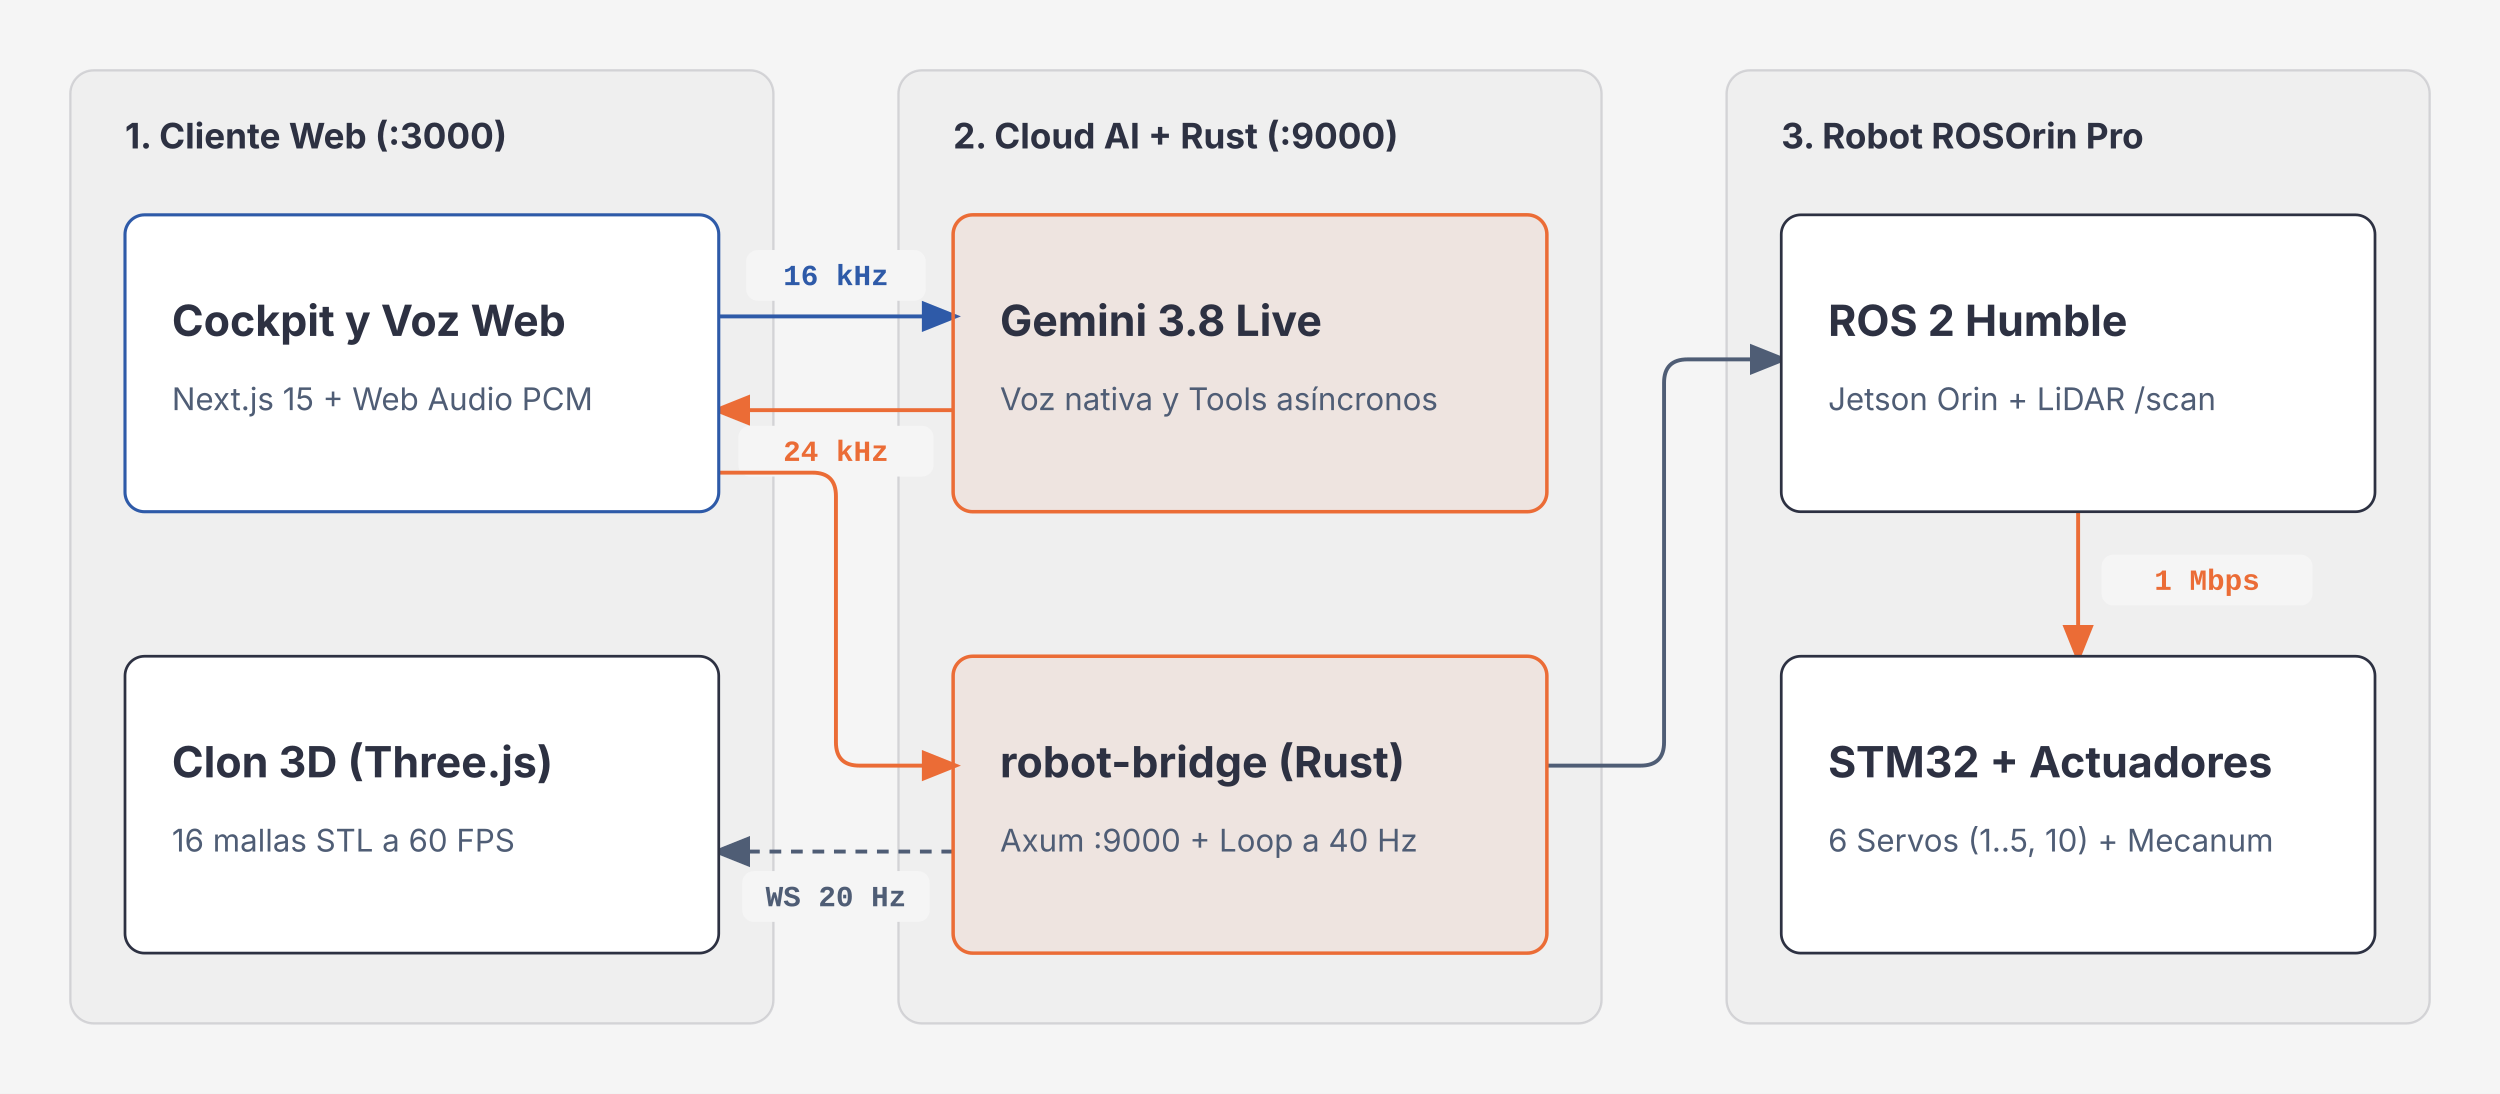
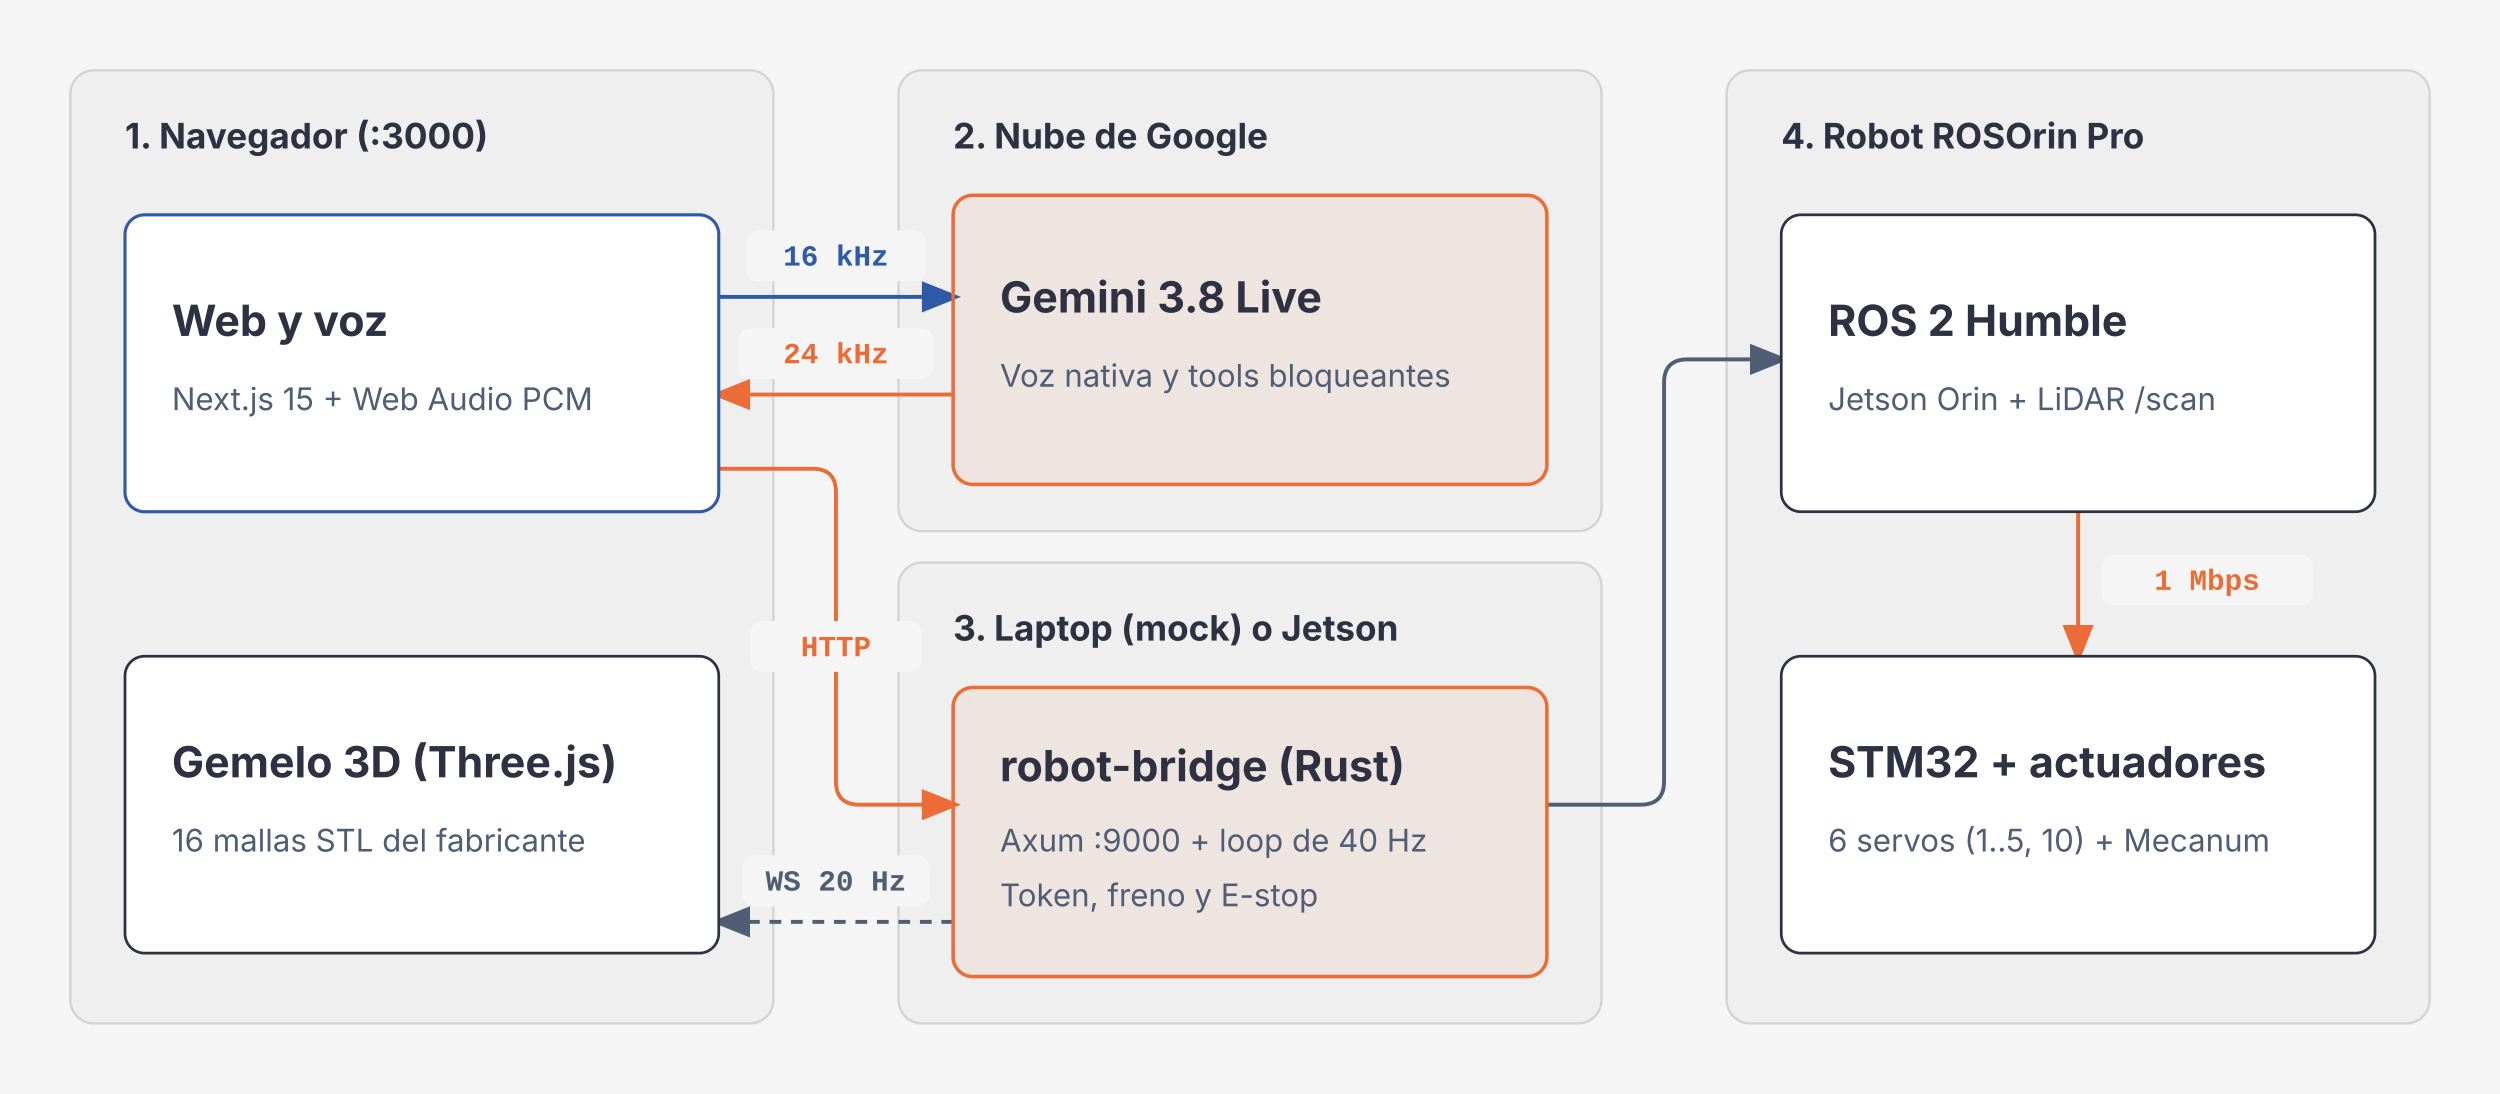
<svg xmlns="http://www.w3.org/2000/svg" viewBox="0 0 1280 560" role="img" aria-labelledby="rosorin-arch-title rosorin-arch-desc" id="architecture-root">
  <defs>
    <style>
      #architecture-root {
        font-family: 'Inter', -apple-system, BlinkMacSystemFont, 'Segoe UI', sans-serif;
        color: #2d3142;
      }
      .mono {
        font-family: 'SFMono-Regular', Consolas, 'Liberation Mono', monospace;
      }
    </style>
    <marker id="arch-arrow" markerWidth="10" markerHeight="8" refX="8" refY="4" orient="auto">
      <polygon points="0 0, 10 4, 0 8" fill="#4f5d75" />
    </marker>
    <marker id="arch-arrow-accent" markerWidth="10" markerHeight="8" refX="8" refY="4" orient="auto">
      <polygon points="0 0, 10 4, 0 8" fill="#eb6c36" />
    </marker>
    <marker id="arch-arrow-blue" markerWidth="10" markerHeight="8" refX="8" refY="4" orient="auto">
      <polygon points="0 0, 10 4, 0 8" fill="#2e5aa8" />
    </marker>
  </defs>
  <rect width="100%" height="100%" fill="#f5f5f5" />
  <rect x="36" y="36" width="360" height="488" rx="12" fill="#2d3142" fill-opacity="0.03" stroke="#2d3142" stroke-opacity="0.16" stroke-width="1.2" />
-   <text x="64" y="76" fill="#2d3142" font-size="18" font-weight="700">1. Cliente Web (:3000)</text>
-   <rect x="460" y="36" width="360" height="488" rx="12" fill="#2d3142" fill-opacity="0.03" stroke="#2d3142" stroke-opacity="0.16" stroke-width="1.2" />
-   <text x="488" y="76" fill="#2d3142" font-size="18" font-weight="700">2. Cloud AI + Rust (:9000)</text>
+   <text x="64" y="76" fill="#2d3142" font-size="18" font-weight="700">1. Navegador (:3000)</text>
+   <rect x="460" y="36" width="360" height="236" rx="12" fill="#2d3142" fill-opacity="0.03" stroke="#2d3142" stroke-opacity="0.16" stroke-width="1.2" />
+   <text x="488" y="76" fill="#2d3142" font-size="18" font-weight="700">2. Nube de Google</text>
+   <rect x="460" y="288" width="360" height="236" rx="12" fill="#2d3142" fill-opacity="0.03" stroke="#2d3142" stroke-opacity="0.16" stroke-width="1.2" />
+   <text x="488" y="328" fill="#2d3142" font-size="18" font-weight="700">3. Laptop (mock) o Jetson</text>
  <rect x="884" y="36" width="360" height="488" rx="12" fill="#2d3142" fill-opacity="0.03" stroke="#2d3142" stroke-opacity="0.16" stroke-width="1.2" />
-   <text x="912" y="76" fill="#2d3142" font-size="18" font-weight="700">3. Robot ROSOrin Pro</text>
-   <line x1="368" y1="162" x2="488" y2="162" stroke="#2e5aa8" stroke-width="2" marker-end="url(#arch-arrow-blue)" />
-   <rect x="382" y="128" width="92" height="26" rx="6" fill="#f5f5f5" />
-   <text x="428" y="146" fill="#2e5aa8" font-size="15" font-weight="700" class="mono" text-anchor="middle">16 kHz</text>
-   <line x1="488" y1="210" x2="368" y2="210" stroke="#eb6c36" stroke-width="2" marker-end="url(#arch-arrow-accent)" />
-   <rect x="378" y="218" width="100" height="26" rx="6" fill="#f5f5f5" />
-   <text x="428" y="236" fill="#eb6c36" font-size="15" font-weight="700" class="mono" text-anchor="middle">24 kHz</text>
-   <path d="M 368,242 H 416 Q 428,242 428,254 V 380 Q 428,392 440,392 H 488" fill="none" stroke="#eb6c36" stroke-width="2" marker-end="url(#arch-arrow-accent)" />
-   <line x1="488" y1="436" x2="368" y2="436" stroke="#4f5d75" stroke-width="2" stroke-dasharray="6,5" marker-end="url(#arch-arrow)" />
-   <rect x="380" y="446" width="96" height="26" rx="6" fill="#f5f5f5" />
-   <text x="428" y="464" fill="#4f5d75" font-size="15" font-weight="700" class="mono" text-anchor="middle">WS 20 Hz</text>
-   <path d="M 792,392 H 840 Q 852,392 852,380 V 196 Q 852,184 864,184 H 912" fill="none" stroke="#4f5d75" stroke-width="2" marker-end="url(#arch-arrow)" />
+   <text x="912" y="76" fill="#2d3142" font-size="18" font-weight="700">4. Robot ROSOrin Pro</text>
+   <rect x="382" y="118" width="92" height="26" rx="6" fill="#f5f5f5" />
+   <text x="428" y="136" fill="#2e5aa8" font-size="15" font-weight="700" class="mono" text-anchor="middle">16 kHz</text>
+   <line x1="368" y1="152" x2="488" y2="152" stroke="#2e5aa8" stroke-width="2" marker-end="url(#arch-arrow-blue)" />
+   <rect x="378" y="168" width="100" height="26" rx="6" fill="#f5f5f5" />
+   <text x="428" y="186" fill="#eb6c36" font-size="15" font-weight="700" class="mono" text-anchor="middle">24 kHz</text>
+   <line x1="488" y1="202" x2="368" y2="202" stroke="#eb6c36" stroke-width="2" marker-end="url(#arch-arrow-accent)" />
+   <path d="M 368,240 H 416 Q 428,240 428,252 V 400 Q 428,412 440,412 H 488" fill="none" stroke="#eb6c36" stroke-width="2" marker-end="url(#arch-arrow-accent)" />
+   <rect x="384" y="318" width="88" height="26" rx="6" fill="#f5f5f5" />
+   <text x="428" y="336" fill="#eb6c36" font-size="15" font-weight="700" class="mono" text-anchor="middle">HTTP</text>
+   <rect x="380" y="438" width="96" height="26" rx="6" fill="#f5f5f5" />
+   <text x="428" y="456" fill="#4f5d75" font-size="15" font-weight="700" class="mono" text-anchor="middle">WS 20 Hz</text>
+   <line x1="488" y1="472" x2="368" y2="472" stroke="#4f5d75" stroke-width="2" stroke-dasharray="6,5" marker-end="url(#arch-arrow)" />
+   <path d="M 792,412 H 840 Q 852,412 852,400 V 196 Q 852,184 864,184 H 912" fill="none" stroke="#4f5d75" stroke-width="2" marker-end="url(#arch-arrow)" />
  <line x1="1064" y1="262" x2="1064" y2="336" stroke="#eb6c36" stroke-width="2" marker-end="url(#arch-arrow-accent)" />
  <rect x="1076" y="284" width="108" height="26" rx="6" fill="#f5f5f5" />
  <text x="1130" y="302" fill="#eb6c36" font-size="15" font-weight="700" class="mono" text-anchor="middle">1 Mbps</text>
  <rect x="64" y="110" width="304" height="152" rx="10" fill="#ffffff" stroke="#2e5aa8" stroke-width="1.6" />
-   <text x="88" y="172" fill="#2d3142" font-size="22" font-weight="700">Cockpit y Voz Web</text>
+   <text x="88" y="172" fill="#2d3142" font-size="22" font-weight="700">Web y voz</text>
  <text x="88" y="210" fill="#4f5d75" font-size="16">Next.js 15 + Web Audio PCM</text>
  <rect x="64" y="336" width="304" height="152" rx="10" fill="#ffffff" stroke="#2d3142" stroke-width="1.4" />
-   <text x="88" y="398" fill="#2d3142" font-size="22" font-weight="700">Clon 3D (Three.js)</text>
-   <text x="88" y="436" fill="#4f5d75" font-size="16">16 mallas STL a 60 FPS</text>
-   <rect x="488" y="110" width="304" height="152" rx="10" fill="#eb6c36" fill-opacity="0.08" stroke="#eb6c36" stroke-width="1.8" />
-   <text x="512" y="172" fill="#2d3142" font-size="22" font-weight="700">Gemini 3.8 Live</text>
-   <text x="512" y="210" fill="#4f5d75" font-size="16">Voz nativa y Tools asíncronos</text>
-   <rect x="488" y="336" width="304" height="152" rx="10" fill="#eb6c36" fill-opacity="0.08" stroke="#eb6c36" stroke-width="1.8" />
-   <text x="512" y="398" fill="#2d3142" font-size="22" font-weight="700">robot-bridge (Rust)</text>
-   <text x="512" y="436" fill="#4f5d75" font-size="16">Axum :9000 + Loop a 40 Hz</text>
+   <text x="88" y="398" fill="#2d3142" font-size="22" font-weight="700">Gemelo 3D (Three.js)</text>
+   <text x="88" y="436" fill="#4f5d75" font-size="16">16 mallas STL del fabricante</text>
+   <rect x="488" y="100" width="304" height="148" rx="10" fill="#eb6c36" fill-opacity="0.08" stroke="#eb6c36" stroke-width="1.8" />
+   <text x="512" y="160" fill="#2d3142" font-size="22" font-weight="700">Gemini 3.8 Live</text>
+   <text x="512" y="198" fill="#4f5d75" font-size="16">Voz nativa y tools bloqueantes</text>
+   <rect x="488" y="352" width="304" height="148" rx="10" fill="#eb6c36" fill-opacity="0.08" stroke="#eb6c36" stroke-width="1.8" />
+   <text x="512" y="400" fill="#2d3142" font-size="22" font-weight="700">robot-bridge (Rust)</text>
+   <text x="512" y="436" fill="#4f5d75" font-size="16">Axum :9000 + loop de 40 Hz</text>
+   <text x="512" y="464" fill="#4f5d75" font-size="16">Token, freno y E-stop</text>
  <rect x="912" y="110" width="304" height="152" rx="10" fill="#ffffff" stroke="#2d3142" stroke-width="1.4" />
  <text x="936" y="172" fill="#2d3142" font-size="22" font-weight="700">ROS 2 Humble</text>
  <text x="936" y="210" fill="#4f5d75" font-size="16">Jetson Orin + LiDAR /scan</text>
  <rect x="912" y="336" width="304" height="152" rx="10" fill="#ffffff" stroke="#2d3142" stroke-width="1.4" />
-   <text x="936" y="398" fill="#2d3142" font-size="22" font-weight="700">STM32 + Actuadores</text>
-   <text x="936" y="436" fill="#4f5d75" font-size="16">6 Servos (1..5, 10) + Mecanum</text>
+   <text x="936" y="398" fill="#2d3142" font-size="22" font-weight="700">STM32 + actuadores</text>
+   <text x="936" y="436" fill="#4f5d75" font-size="16">6 servos (1..5, 10) + Mecanum</text>
</svg>
